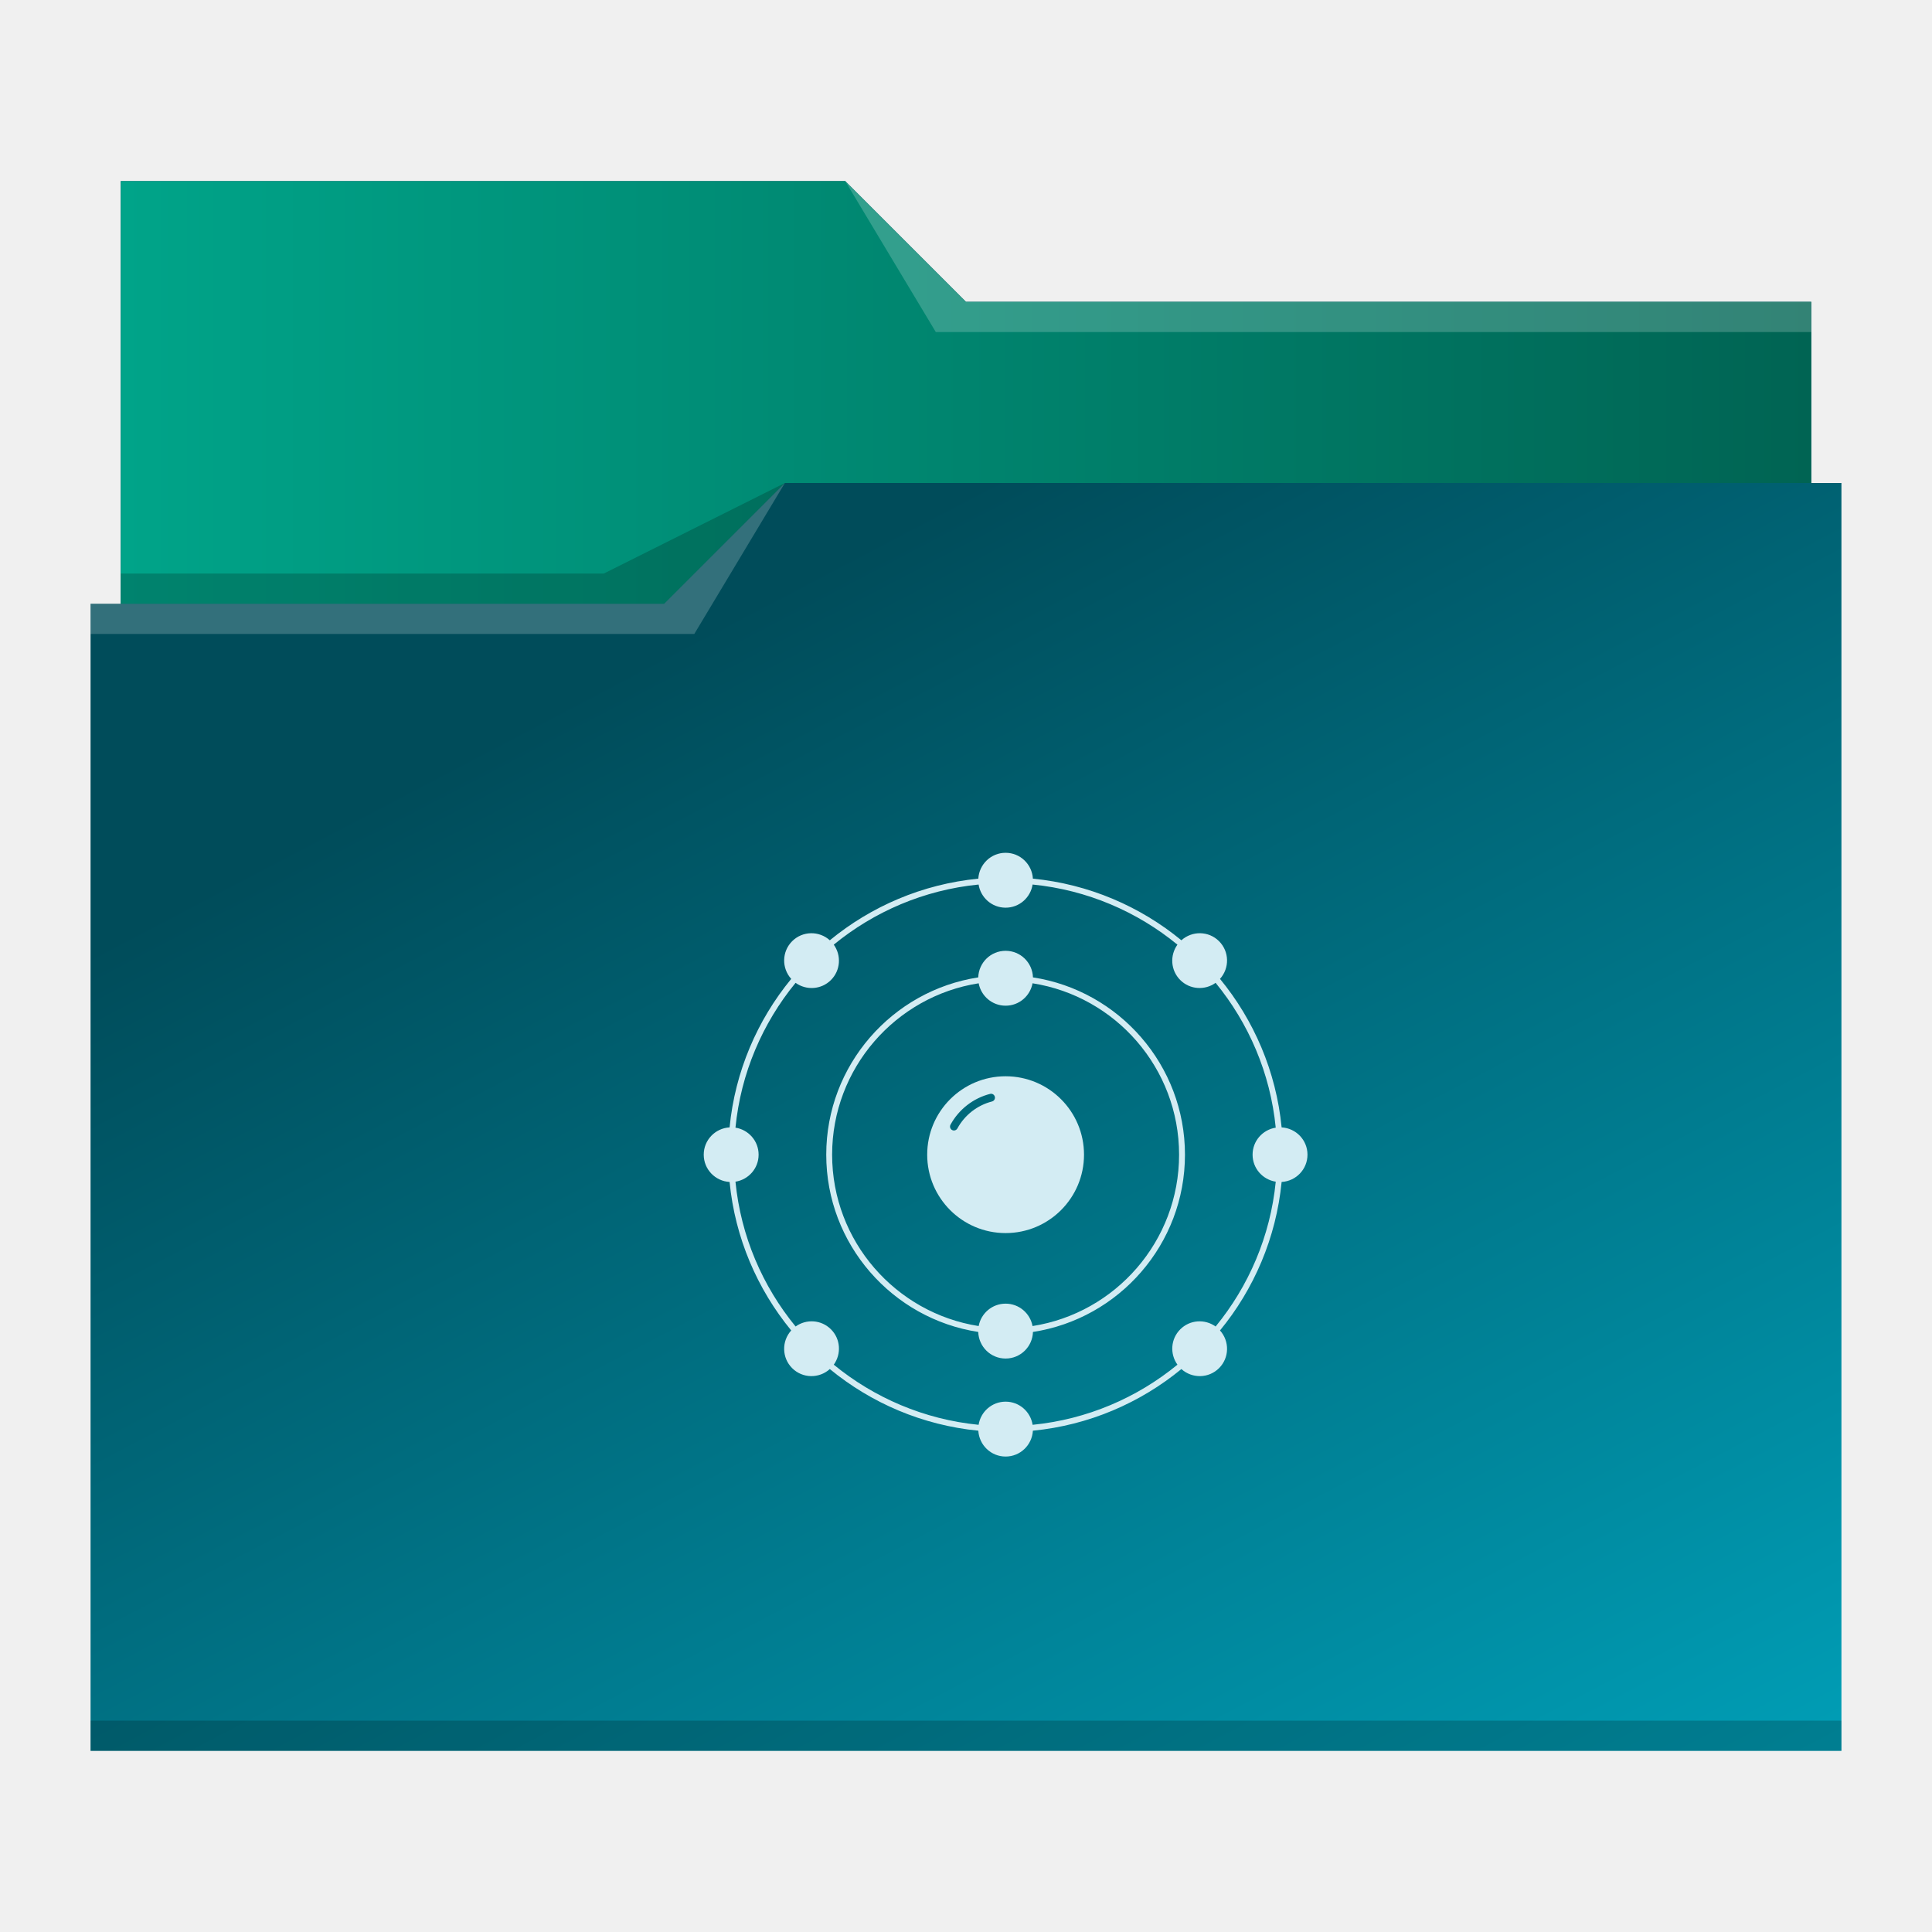
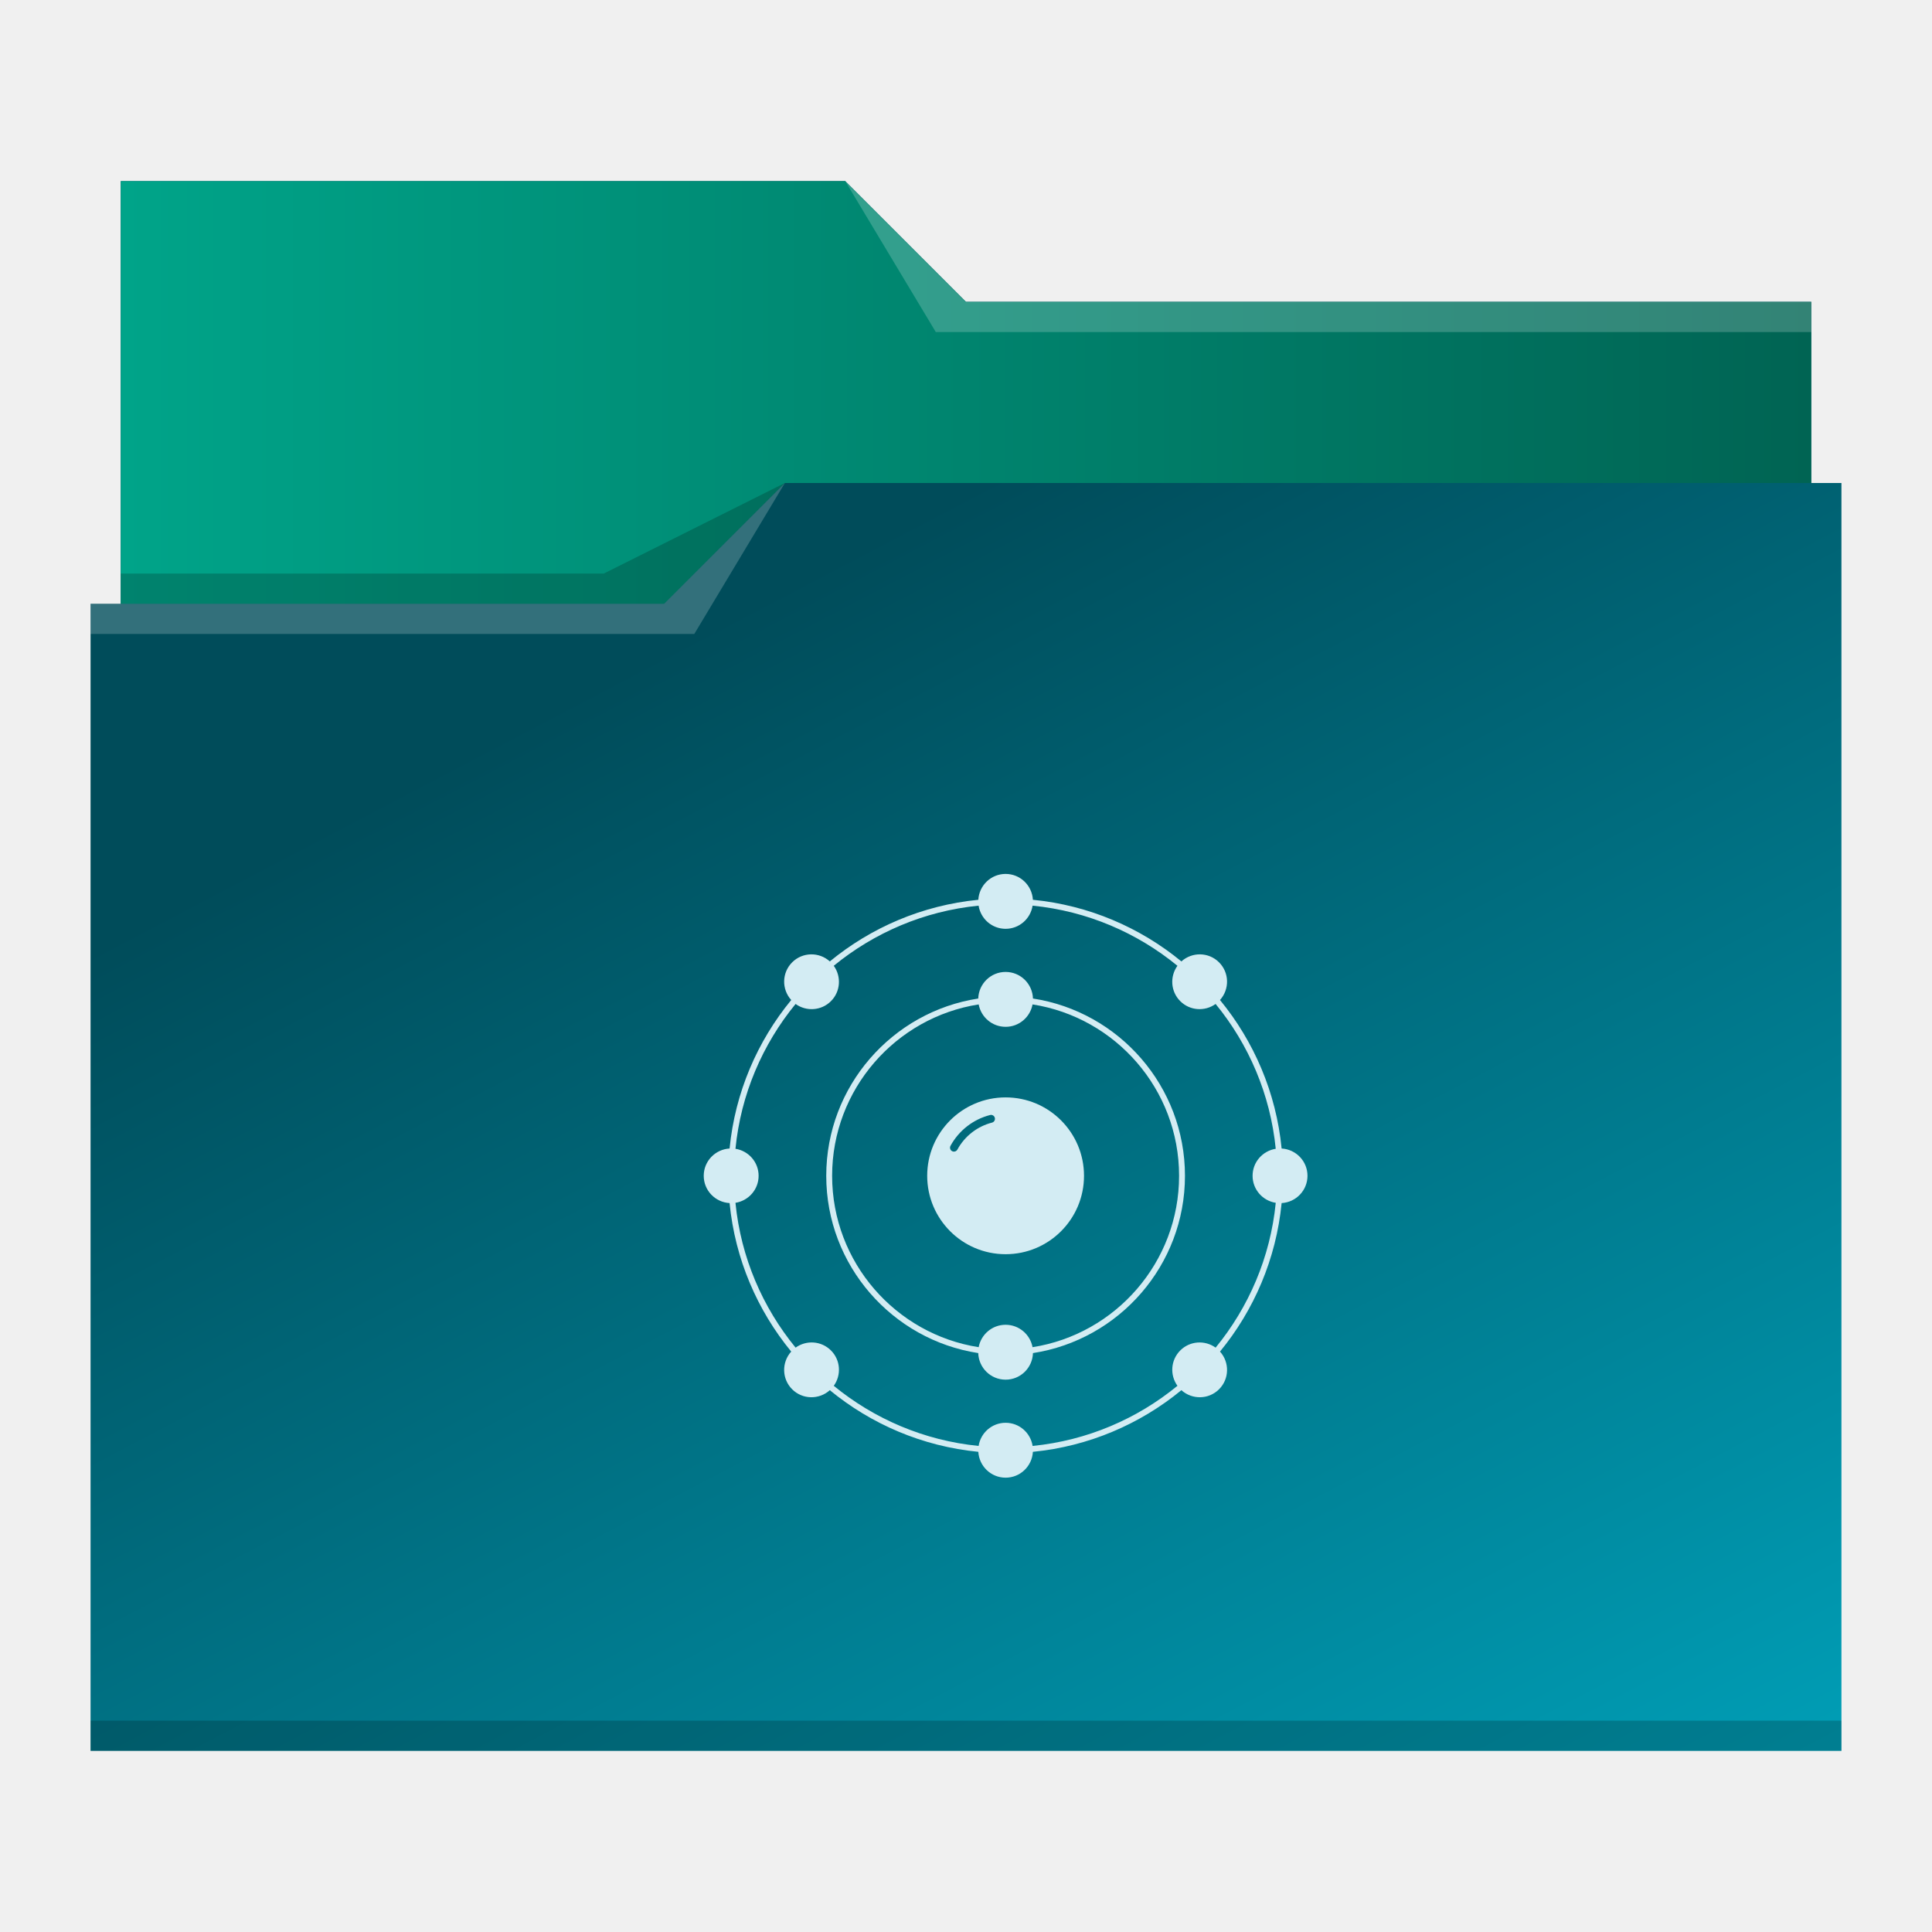
<svg xmlns="http://www.w3.org/2000/svg" xmlns:xlink="http://www.w3.org/1999/xlink" viewBox="0 0 64 64" version="1.1" id="svg12">
  <defs id="defs3051">
    <linearGradient id="linearGradient835">
      <stop style="stop-color:#00a489;stop-opacity:1" offset="0" id="stop831" />
      <stop style="stop-color:#006453;stop-opacity:1" offset="1" id="stop833" />
    </linearGradient>
    <linearGradient id="linearGradient827">
      <stop style="stop-color:#004c5a;stop-opacity:1" offset="0" id="stop823" />
      <stop style="stop-color:#00a5be;stop-opacity:1" offset="1" id="stop825" />
    </linearGradient>
    <style type="text/css" id="current-color-scheme">
      .ColorScheme-Text {
        color:#31363b;
      }
      .ColorScheme-Background {
        color:#eff0f1;
      }
      .ColorScheme-Highlight {
        color:#3daee9;
      }
      .ColorScheme-ViewText {
        color:#31363b;
      }
      .ColorScheme-ViewBackground {
        color:#fcfcfc;
      }
      .ColorScheme-ViewHover {
        color:#93cee9;
      }
      .ColorScheme-ViewFocus{
        color:#3daee9;
      }
      .ColorScheme-ButtonText {
        color:#31363b;
      }
      .ColorScheme-ButtonBackground {
        color:#eff0f1;
      }
      .ColorScheme-ButtonHover {
        color:#93cee9;
      }
      .ColorScheme-ButtonFocus{
        color:#3daee9;
      }
      </style>
    <linearGradient xlink:href="#linearGradient827" id="linearGradient829" x1="23" y1="21" x2="48.525" y2="69.695" gradientUnits="userSpaceOnUse" />
    <linearGradient xlink:href="#linearGradient835" id="linearGradient837" x1="4" y1="13" x2="60" y2="13" gradientUnits="userSpaceOnUse" />
  </defs>
  <path style="fill:url(#linearGradient829);fill-opacity:1;stroke:none" d="M 4 6 L 4 11 L 4 20 L 3 20 L 3 21 L 3.002 21 C 3.002 21.004 3 21.008 3 21.012 L 3 57 L 3 58 L 4 58 L 60 58 L 61 58 L 61 57 L 61 21.012 L 61 21 L 61 16 L 60 16 L 60 11.01 C 60 11.007 59.998 11.004 59.998 11 L 60 11 L 60 10 L 32 10 L 28 6 L 4 6 z " class="ColorScheme-Highlight" id="path4" />
  <path style="fill-opacity:1;fill-rule:evenodd;fill:url(#linearGradient837)" d="M 4 6 L 4 11 L 4 20 L 22 20 L 26 16 L 60 16 L 60 11.01 C 60 11.007 59.998 11.004 59.998 11 L 60 11 L 60 10 L 32 10 L 28 6 L 4 6 z " id="path6" />
  <path style="fill:#ffffff;fill-opacity:0.2;fill-rule:evenodd" d="M 28 6 L 31 11 L 33 11 L 60 11 L 60 10 L 33 10 L 32 10 L 28 6 z M 26 16 L 22 20 L 3 20 L 3 21 L 23 21 L 26 16 z " id="path8" />
  <path style="fill-opacity:0.2;fill-rule:evenodd" d="M 26 16 L 20 19 L 4 19 L 4 20 L 22 20 L 26 16 z M 3 57 L 3 58 L 4 58 L 60 58 L 61 58 L 61 57 L 60 57 L 4 57 L 3 57 z " class="ColorScheme-Text" id="path10" />
-   <g id="g8-3" transform="matrix(0.2222222,0,0,0.2222222,22.20087,27.13889)" style="fill:#d3ecf3;fill-opacity:1">
+   <g id="g8-3" transform="matrix(0.2222222,0,0,0.2222222,22.20087,27.83879)" style="fill:#d3ecf3;fill-opacity:1">
    <path d="m 50,38.312 c -6.455,0 -11.688,5.233 -11.688,11.688 0,6.455 5.233,11.688 11.688,11.688 6.455,0 11.688,-5.233 11.688,-11.688 0,-6.455 -5.233,-11.688 -11.688,-11.688 z m -2.028,3.759 c -2.191,0.559 -4.072,2.022 -5.159,4.02 -0.106,0.193 -0.308,0.305 -0.514,0.305 -0.095,0 -0.19,-0.023 -0.279,-0.071 -0.283,-0.155 -0.389,-0.51 -0.234,-0.793 1.243,-2.28 3.393,-3.954 5.898,-4.592 0.315,-0.084 0.631,0.109 0.71,0.422 0.08,0.313 -0.11,0.63 -0.422,0.709 z" id="path2-6" style="fill:#d3ecf3;fill-opacity:1" />
    <path d="M 54.078,23.573 C 54.009,21.374 52.217,19.61 50,19.61 c -2.217,0 -4.009,1.764 -4.078,3.963 C 33.107,25.544 23.263,36.643 23.263,50 c 0,13.357 9.845,24.456 22.659,26.427 0.069,2.199 1.861,3.963 4.078,3.963 2.217,0 4.009,-1.764 4.078,-3.963 C 66.893,74.456 76.737,63.357 76.737,50 76.737,36.643 66.893,25.544 54.078,23.573 Z m -0.062,51.975 c -0.354,-1.9 -2.013,-3.34 -4.016,-3.34 -2.003,0 -3.662,1.439 -4.016,3.34 C 33.625,73.611 24.14,62.895 24.14,50 c 0,-12.895 9.485,-23.611 21.845,-25.548 0.354,1.9 2.013,3.34 4.016,3.34 2.003,0 3.662,-1.439 4.016,-3.34 C 66.375,26.389 75.86,37.105 75.86,50 c 0,12.895 -9.485,23.611 -21.844,25.548 z" id="path4-3" style="fill:#d3ecf3;fill-opacity:1" />
    <path d="M 95,50 C 95,47.821 93.294,46.058 91.146,45.933 90.327,37.579 87.011,29.948 81.958,23.795 83.401,22.189 83.365,19.726 81.819,18.18 80.274,16.635 77.81,16.598 76.205,18.042 70.053,12.988 62.421,9.674 54.068,8.854 53.942,6.708 52.179,5 50,5 47.821,5 46.058,6.708 45.933,8.854 37.58,9.673 29.949,12.988 23.796,18.042 22.191,16.598 19.726,16.635 18.18,18.18 16.635,19.726 16.598,22.191 18.042,23.796 12.988,29.948 9.674,37.58 8.854,45.933 6.706,46.058 5,47.821 5,50 c 0,2.179 1.706,3.942 3.854,4.067 0.819,8.353 4.134,15.983 9.187,22.136 -1.444,1.606 -1.407,4.071 0.138,5.617 1.546,1.545 4.01,1.582 5.617,0.138 6.152,5.055 13.784,8.368 22.137,9.188 C 46.058,93.292 47.821,95 50,95 c 2.179,0 3.942,-1.708 4.067,-3.854 8.353,-0.819 15.984,-4.133 22.137,-9.188 1.607,1.444 4.07,1.407 5.616,-0.138 1.545,-1.546 1.582,-4.011 0.138,-5.616 C 87.013,70.052 90.326,62.42 91.146,54.067 93.294,53.942 95,52.179 95,50 Z m -4.73,4.027 c -0.808,8.143 -4.04,15.583 -8.963,21.589 -1.599,-1.15 -3.833,-1.02 -5.271,0.419 -1.438,1.439 -1.57,3.673 -0.419,5.271 -6.005,4.923 -13.446,8.155 -21.591,8.963 -0.308,-1.954 -1.984,-3.451 -4.025,-3.451 -2.041,0 -3.718,1.497 -4.025,3.451 -8.145,-0.808 -15.586,-4.04 -21.591,-8.963 1.151,-1.6 1.02,-3.835 -0.419,-5.272 -1.438,-1.438 -3.673,-1.571 -5.272,-0.42 C 13.771,69.61 10.538,62.17 9.73,54.027 c 1.954,-0.31 3.451,-1.986 3.451,-4.027 0,-2.041 -1.497,-3.718 -3.451,-4.027 0.808,-8.143 4.04,-15.582 8.962,-21.588 1.6,1.152 3.836,1.02 5.273,-0.419 1.438,-1.438 1.569,-3.674 0.419,-5.273 6.006,-4.922 13.445,-8.154 21.59,-8.962 0.308,1.954 1.984,3.451 4.025,3.451 2.041,0 3.718,-1.497 4.025,-3.451 8.145,0.808 15.585,4.04 21.59,8.962 -1.15,1.6 -1.02,3.834 0.419,5.272 1.438,1.438 3.673,1.569 5.272,0.419 4.923,6.005 8.155,13.446 8.963,21.589 -1.954,0.31 -3.451,1.986 -3.451,4.027 0,2.041 1.498,3.718 3.453,4.027 z" id="path6-6" style="fill:#d3ecf3;fill-opacity:1" />
  </g>
</svg>
